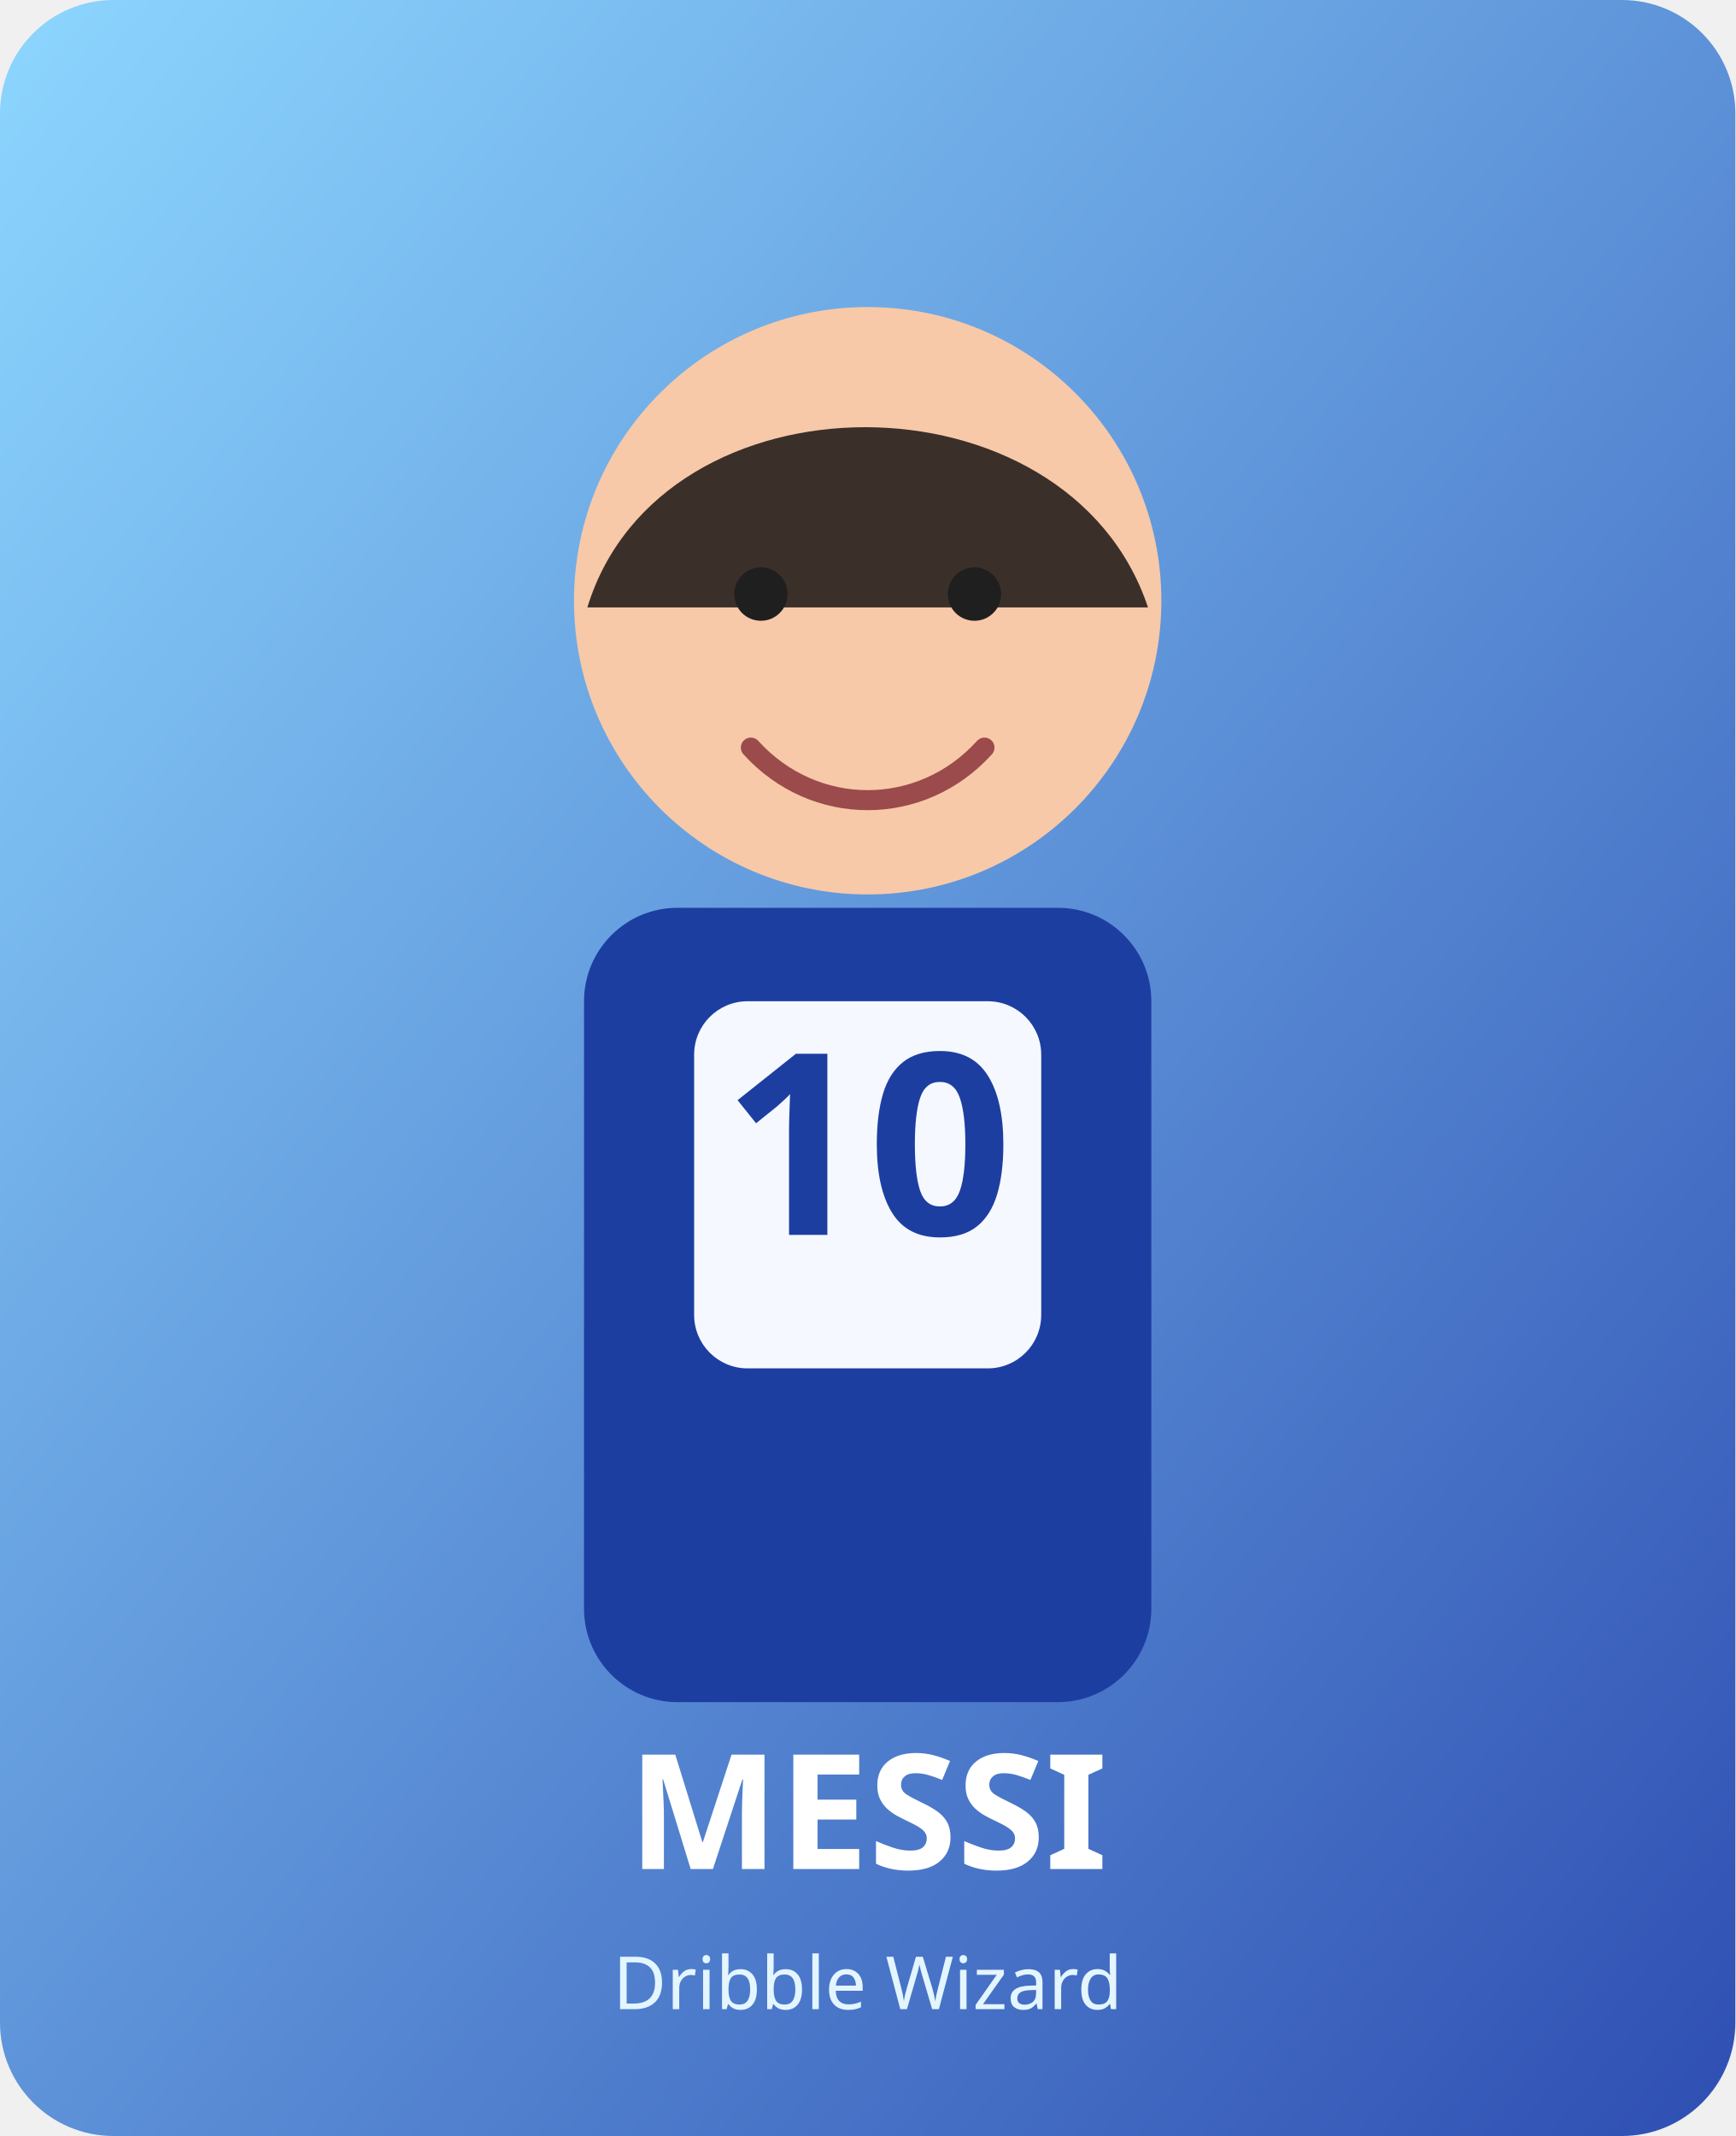
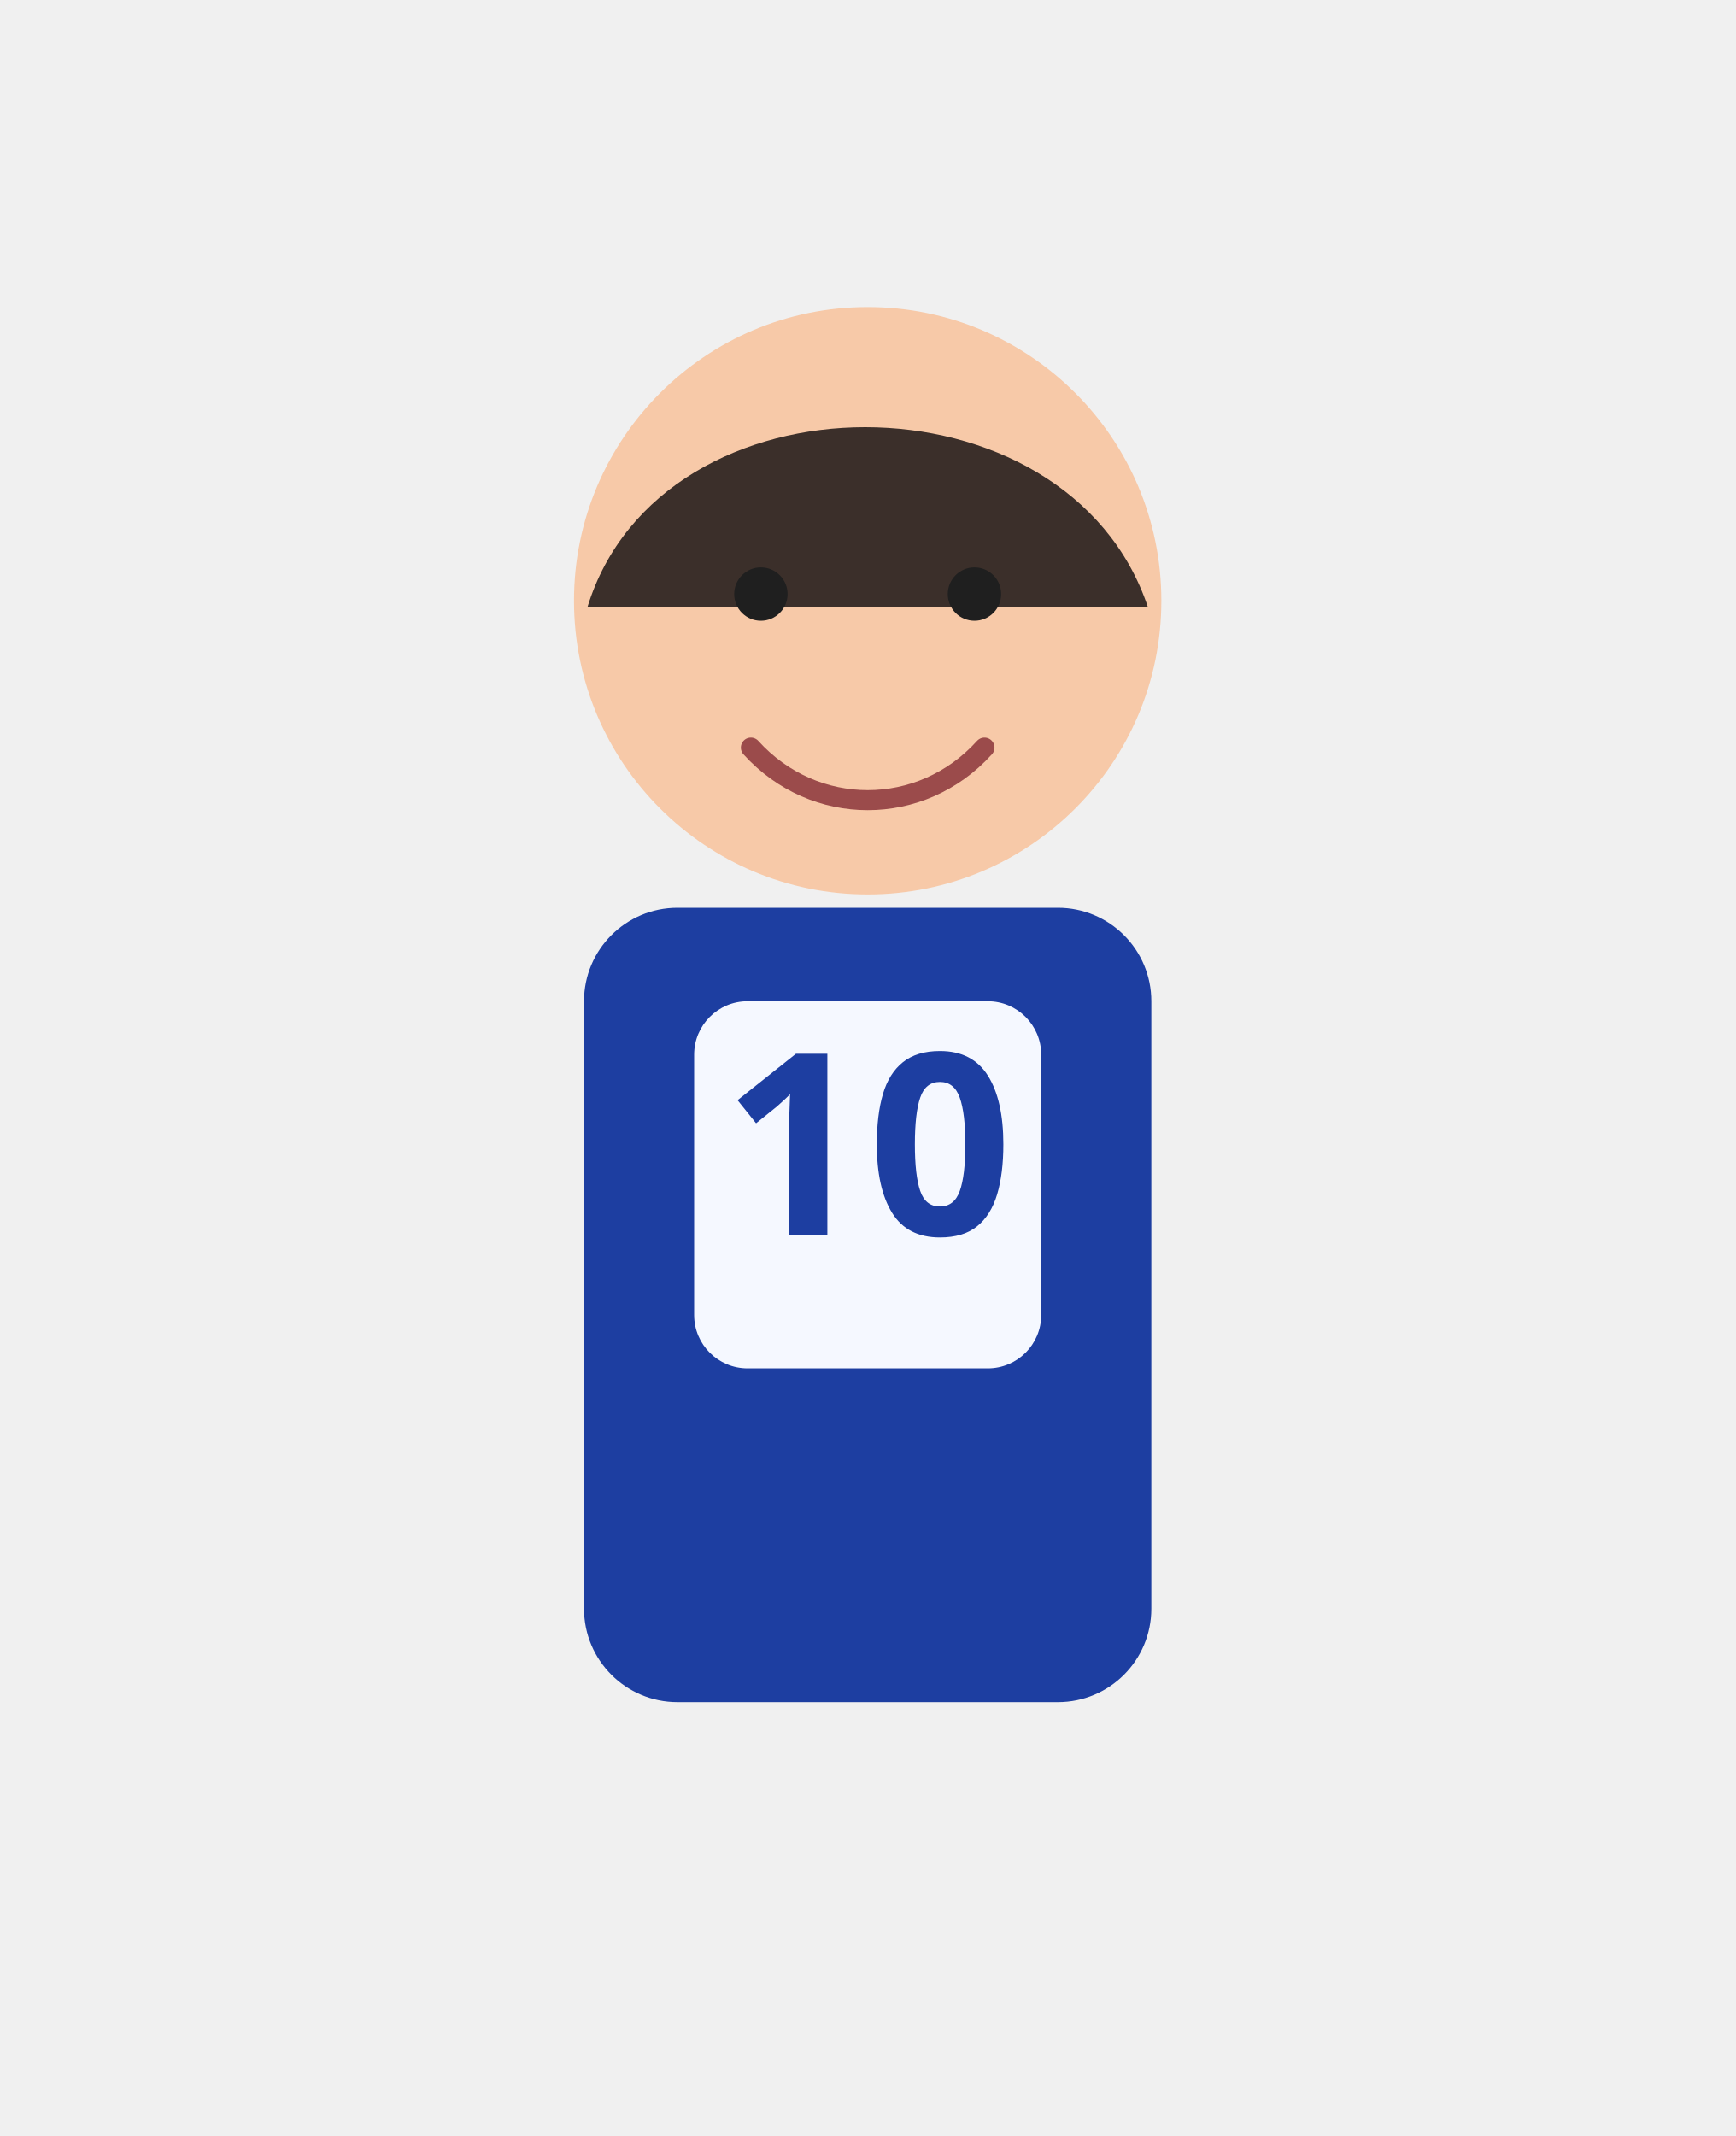
<svg xmlns="http://www.w3.org/2000/svg" width="520" height="640" viewBox="0 0 520 640">
-   <defs>
-     <linearGradient id="bg" x1="0" y1="0" x2="1" y2="1">
-       <stop offset="0%" stop-color="#8dd7ff" />
-       <stop offset="100%" stop-color="#2e4eb2" />
-     </linearGradient>
-   </defs>
-   <rect width="520" height="640" rx="34" fill="url(#bg)" />
  <circle cx="260" cy="180" r="88" fill="#f7c9a8" />
  <path d="M176 182 C198 110 320 110 344 182" fill="#3b2f2a" />
  <circle cx="228" cy="178" r="8" fill="#1f1f1f" />
  <circle cx="292" cy="178" r="8" fill="#1f1f1f" />
  <path d="M225 224 C244 245 276 245 295 224" stroke="#9b4b4b" stroke-width="6" fill="none" stroke-linecap="round" />
  <rect x="175" y="272" width="170" height="238" rx="28" fill="#1d3ea1" />
  <rect x="208" y="300" width="104" height="110" rx="16" fill="#f5f8ff" />
  <text x="260" y="370" text-anchor="middle" fill="#1d3ea1" font-size="76" font-family="Verdana" font-weight="700">10</text>
-   <text x="260" y="560" text-anchor="middle" fill="#ffffff" font-size="48" font-family="Verdana" font-weight="700">MESSI</text>
-   <text x="260" y="602" text-anchor="middle" fill="#e3f5ff" font-size="22" font-family="Verdana">Dribble Wizard</text>
</svg>
